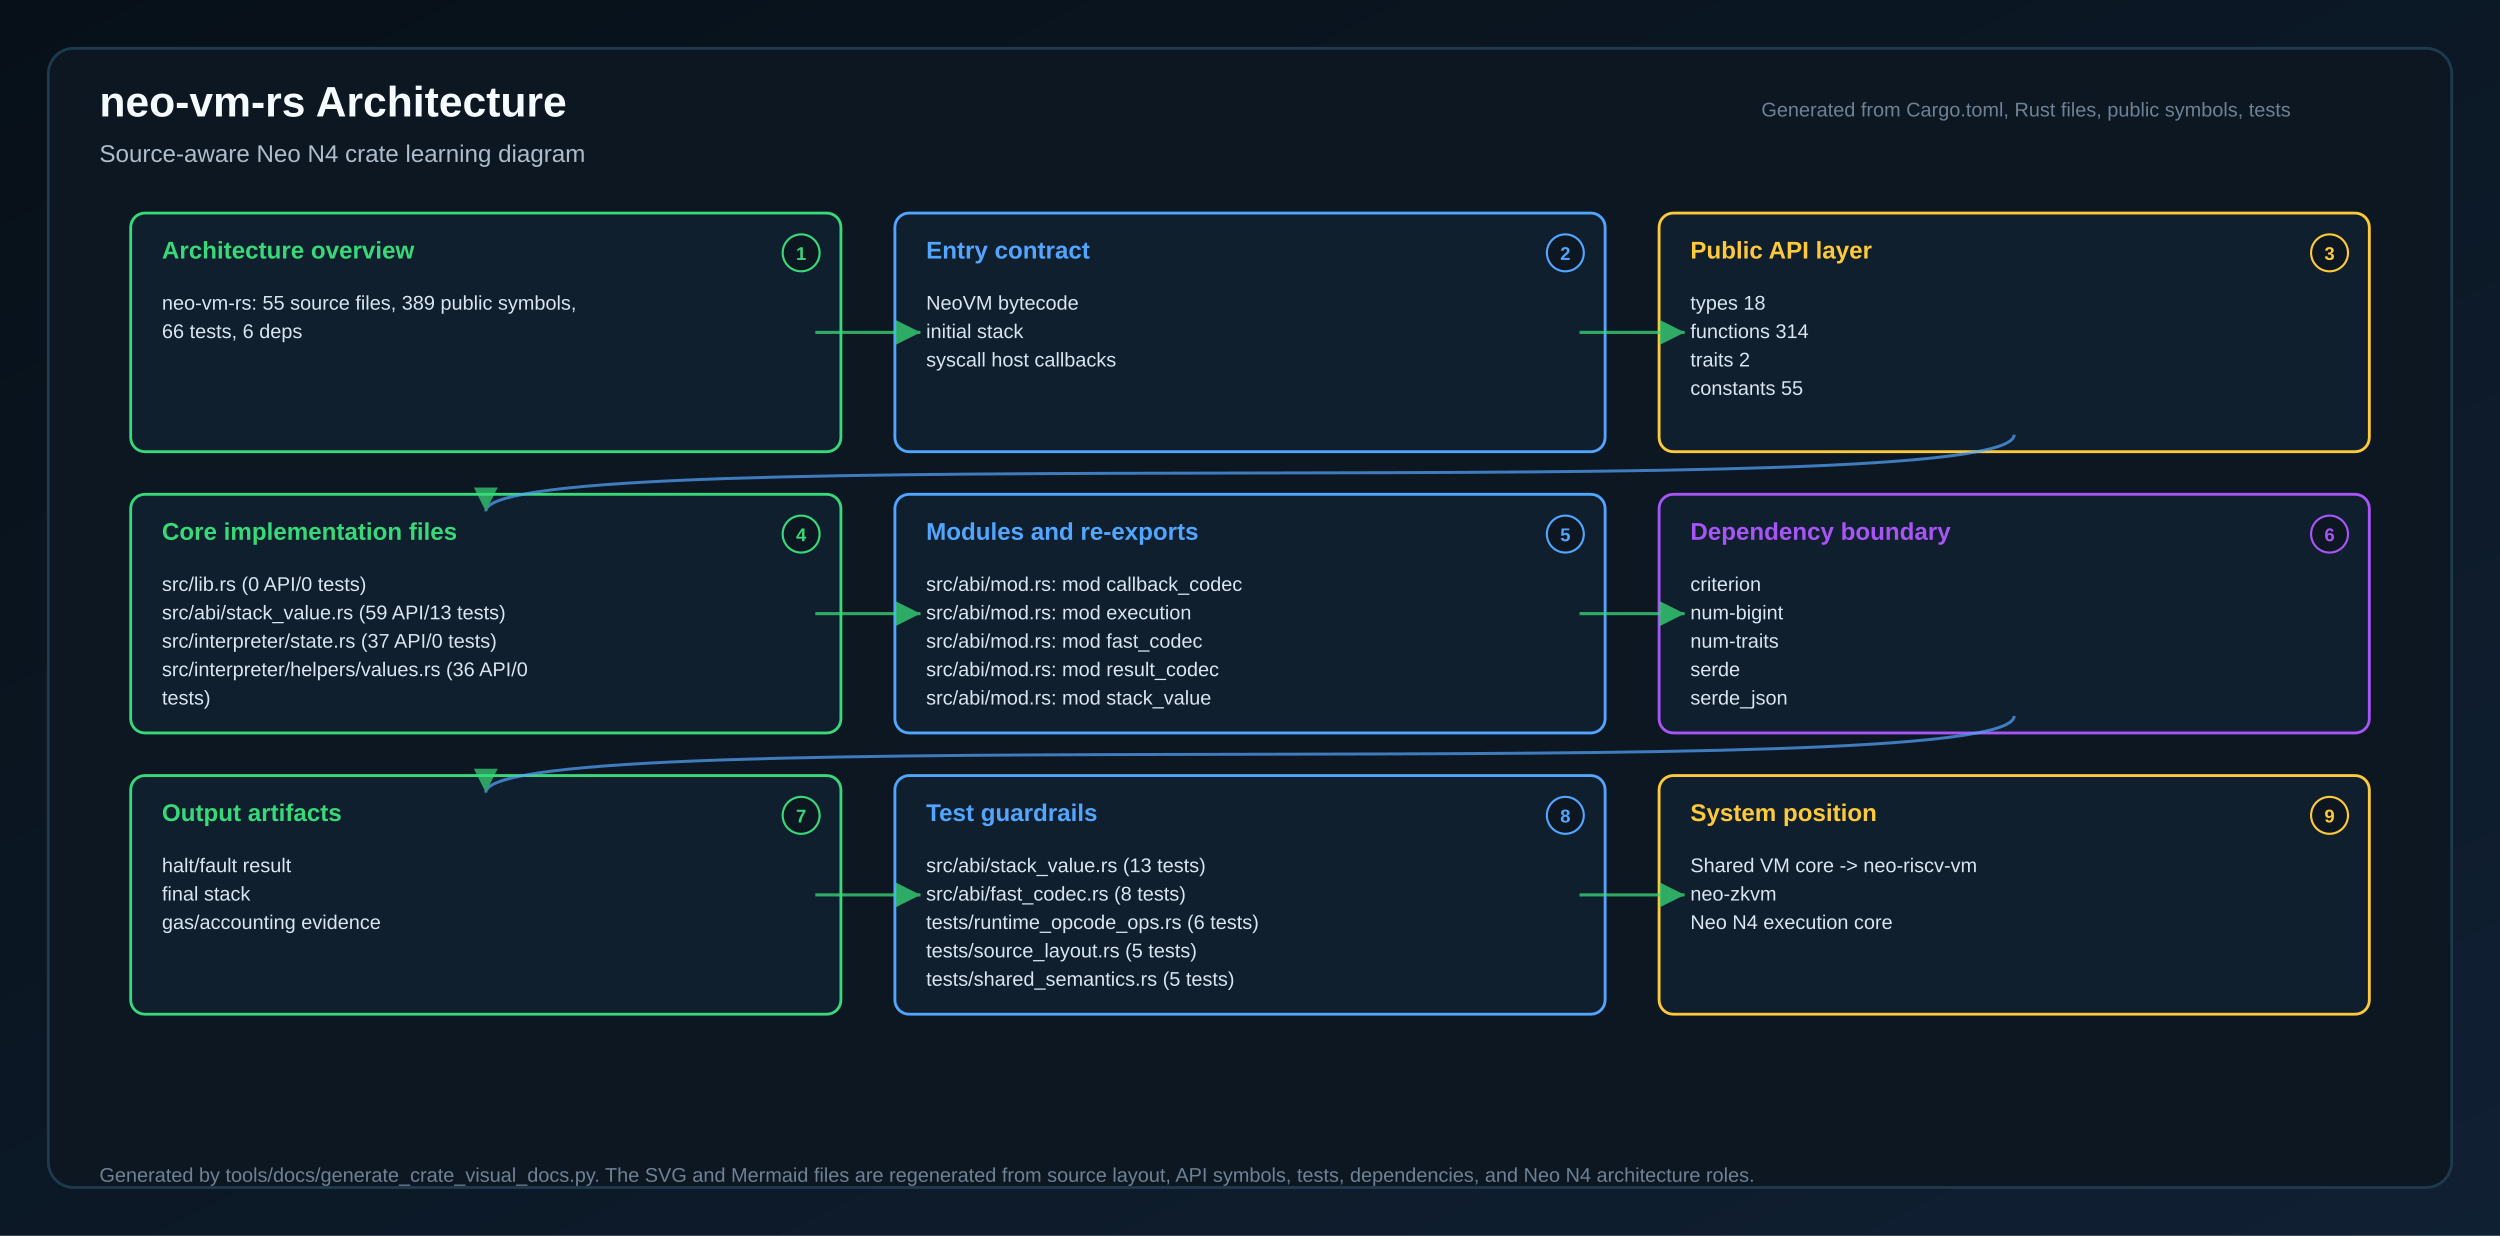
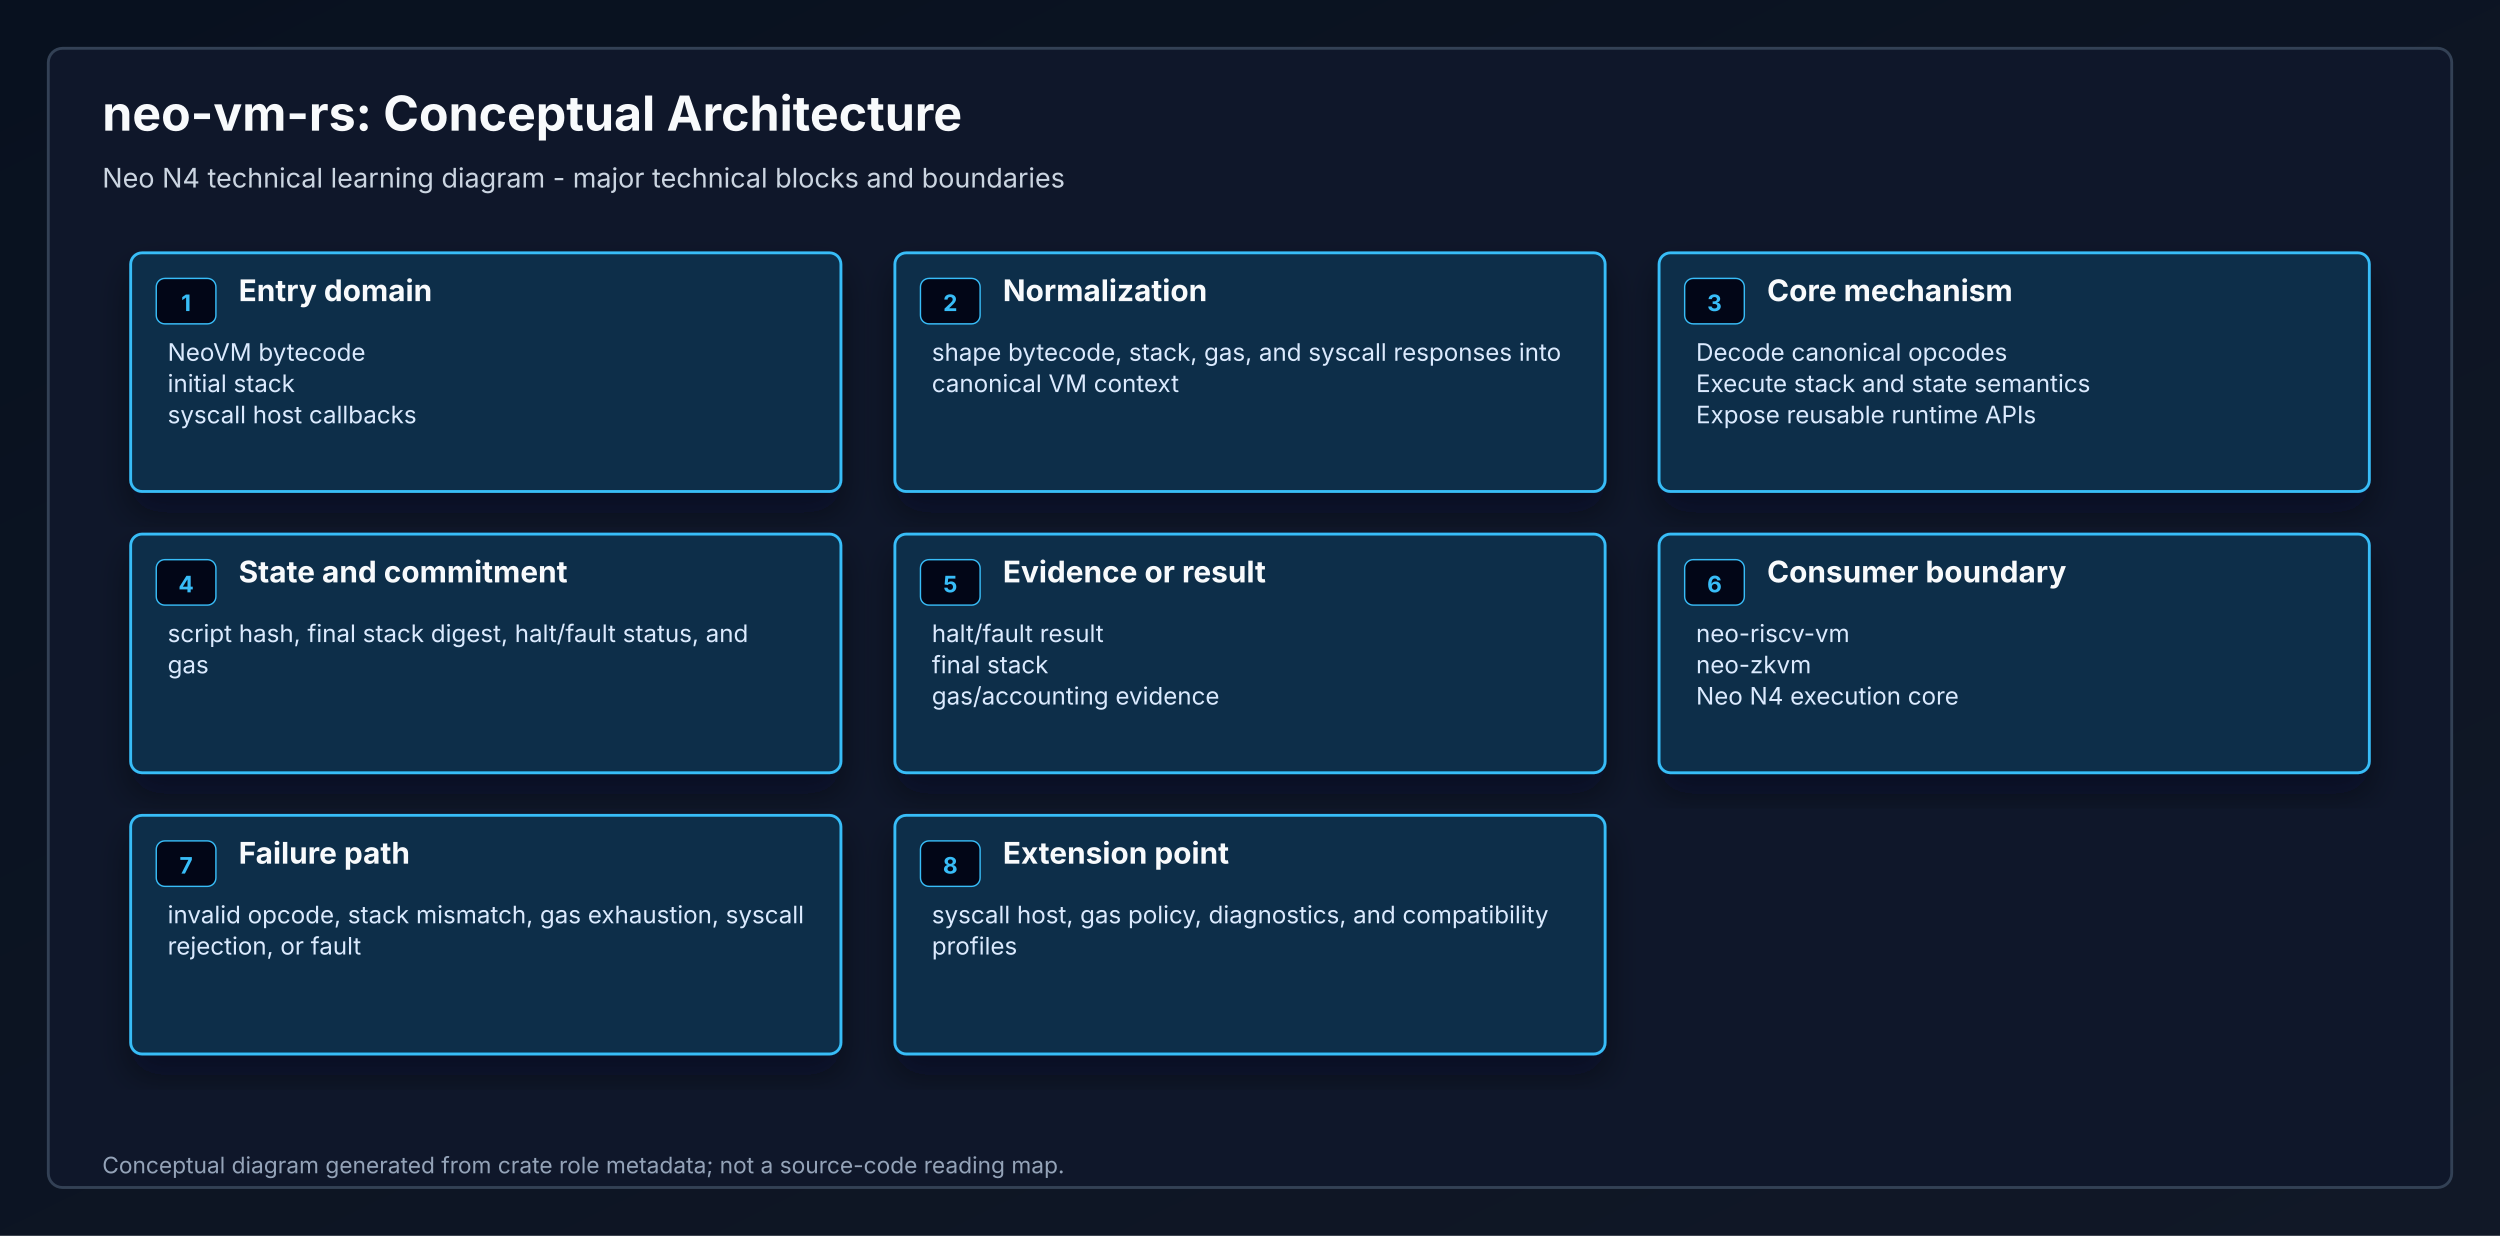
- <svg xmlns="http://www.w3.org/2000/svg" width="1760" height="870" viewBox="0 0 1760 870" role="img" aria-label="neo-vm-rs Architecture">
+ <svg xmlns="http://www.w3.org/2000/svg" width="1760" height="870" viewBox="0 0 1760 870" role="img" aria-label="neo-vm-rs Conceptual Architecture">
  <defs>
-     <linearGradient id="bg" x1="0" x2="1" y1="0" y2="1">
-       <stop offset="0" stop-color="#071018" />
-       <stop offset="1" stop-color="#102033" />
+     <linearGradient id="bg" x1="0" y1="0" x2="1" y2="1">
+       <stop offset="0%" stop-color="#08111f" />
+       <stop offset="100%" stop-color="#111827" />
    </linearGradient>
-     <marker id="arrow" markerWidth="12" markerHeight="12" refX="10" refY="6" orient="auto">
-       <path d="M2,2 L10,6 L2,10 Z" fill="#38d978" />
-     </marker>
+     <filter id="shadow" x="-15%" y="-15%" width="130%" height="130%">
+       <feDropShadow dx="0" dy="14" stdDeviation="12" flood-color="#020617" flood-opacity="0.42" />
+     </filter>
  </defs>
-   <rect x="0" y="0" width="1760" height="870" fill="url(#bg)" />
-   <rect x="34" y="34" width="1692" height="802" rx="18" fill="#0c1722" stroke="#1e3a4d" stroke-width="2" />
-   <text x="70" y="82" fill="#f6fbff" font-size="30" font-family="Segoe UI, Arial, sans-serif" font-weight="700">neo-vm-rs Architecture</text>
-   <text x="70" y="114" fill="#aebdcc" font-size="17" font-family="Segoe UI, Arial, sans-serif">Source-aware Neo N4 crate learning diagram</text>
-   <text x="1240" y="82" fill="#6f8194" font-size="14" font-family="Segoe UI, Arial, sans-serif">Generated from Cargo.toml, Rust files, public symbols, tests</text>
-   <rect x="92" y="150" width="500" height="168" rx="10" fill="#101f2d" stroke="#38d978" stroke-width="2" />
-   <circle cx="564" cy="178" r="13" fill="#0c1722" stroke="#38d978" stroke-width="1.5" />
-   <text x="564" y="183" text-anchor="middle" fill="#38d978" font-size="13" font-family="Segoe UI, Arial, sans-serif" font-weight="700">1</text>
-   <text x="114" y="182" fill="#38d978" font-size="17" font-family="Segoe UI, Arial, sans-serif" font-weight="700">Architecture overview</text>
-   <text x="114" y="218" fill="#d9e6f2" font-size="14" font-family="Segoe UI, Arial, sans-serif">neo-vm-rs: 55 source files, 389 public symbols,</text>
-   <text x="114" y="238" fill="#d9e6f2" font-size="14" font-family="Segoe UI, Arial, sans-serif">66 tests, 6 deps</text>
-   <rect x="630" y="150" width="500" height="168" rx="10" fill="#101f2d" stroke="#52a6ff" stroke-width="2" />
-   <circle cx="1102" cy="178" r="13" fill="#0c1722" stroke="#52a6ff" stroke-width="1.5" />
-   <text x="1102" y="183" text-anchor="middle" fill="#52a6ff" font-size="13" font-family="Segoe UI, Arial, sans-serif" font-weight="700">2</text>
-   <text x="652" y="182" fill="#52a6ff" font-size="17" font-family="Segoe UI, Arial, sans-serif" font-weight="700">Entry contract</text>
-   <text x="652" y="218" fill="#d9e6f2" font-size="14" font-family="Segoe UI, Arial, sans-serif">NeoVM bytecode</text>
-   <text x="652" y="238" fill="#d9e6f2" font-size="14" font-family="Segoe UI, Arial, sans-serif">initial stack</text>
-   <text x="652" y="258" fill="#d9e6f2" font-size="14" font-family="Segoe UI, Arial, sans-serif">syscall host callbacks</text>
-   <rect x="1168" y="150" width="500" height="168" rx="10" fill="#101f2d" stroke="#ffca3a" stroke-width="2" />
-   <circle cx="1640" cy="178" r="13" fill="#0c1722" stroke="#ffca3a" stroke-width="1.5" />
-   <text x="1640" y="183" text-anchor="middle" fill="#ffca3a" font-size="13" font-family="Segoe UI, Arial, sans-serif" font-weight="700">3</text>
-   <text x="1190" y="182" fill="#ffca3a" font-size="17" font-family="Segoe UI, Arial, sans-serif" font-weight="700">Public API layer</text>
-   <text x="1190" y="218" fill="#d9e6f2" font-size="14" font-family="Segoe UI, Arial, sans-serif">types 18</text>
-   <text x="1190" y="238" fill="#d9e6f2" font-size="14" font-family="Segoe UI, Arial, sans-serif">functions 314</text>
-   <text x="1190" y="258" fill="#d9e6f2" font-size="14" font-family="Segoe UI, Arial, sans-serif">traits 2</text>
-   <text x="1190" y="278" fill="#d9e6f2" font-size="14" font-family="Segoe UI, Arial, sans-serif">constants 55</text>
-   <rect x="92" y="348" width="500" height="168" rx="10" fill="#101f2d" stroke="#38d978" stroke-width="2" />
-   <circle cx="564" cy="376" r="13" fill="#0c1722" stroke="#38d978" stroke-width="1.5" />
-   <text x="564" y="381" text-anchor="middle" fill="#38d978" font-size="13" font-family="Segoe UI, Arial, sans-serif" font-weight="700">4</text>
-   <text x="114" y="380" fill="#38d978" font-size="17" font-family="Segoe UI, Arial, sans-serif" font-weight="700">Core implementation files</text>
-   <text x="114" y="416" fill="#d9e6f2" font-size="14" font-family="Segoe UI, Arial, sans-serif">src/lib.rs (0 API/0 tests)</text>
-   <text x="114" y="436" fill="#d9e6f2" font-size="14" font-family="Segoe UI, Arial, sans-serif">src/abi/stack_value.rs (59 API/13 tests)</text>
-   <text x="114" y="456" fill="#d9e6f2" font-size="14" font-family="Segoe UI, Arial, sans-serif">src/interpreter/state.rs (37 API/0 tests)</text>
-   <text x="114" y="476" fill="#d9e6f2" font-size="14" font-family="Segoe UI, Arial, sans-serif">src/interpreter/helpers/values.rs (36 API/0</text>
-   <text x="114" y="496" fill="#d9e6f2" font-size="14" font-family="Segoe UI, Arial, sans-serif">tests)</text>
-   <rect x="630" y="348" width="500" height="168" rx="10" fill="#101f2d" stroke="#52a6ff" stroke-width="2" />
-   <circle cx="1102" cy="376" r="13" fill="#0c1722" stroke="#52a6ff" stroke-width="1.5" />
-   <text x="1102" y="381" text-anchor="middle" fill="#52a6ff" font-size="13" font-family="Segoe UI, Arial, sans-serif" font-weight="700">5</text>
-   <text x="652" y="380" fill="#52a6ff" font-size="17" font-family="Segoe UI, Arial, sans-serif" font-weight="700">Modules and re-exports</text>
-   <text x="652" y="416" fill="#d9e6f2" font-size="14" font-family="Segoe UI, Arial, sans-serif">src/abi/mod.rs: mod callback_codec</text>
-   <text x="652" y="436" fill="#d9e6f2" font-size="14" font-family="Segoe UI, Arial, sans-serif">src/abi/mod.rs: mod execution</text>
-   <text x="652" y="456" fill="#d9e6f2" font-size="14" font-family="Segoe UI, Arial, sans-serif">src/abi/mod.rs: mod fast_codec</text>
-   <text x="652" y="476" fill="#d9e6f2" font-size="14" font-family="Segoe UI, Arial, sans-serif">src/abi/mod.rs: mod result_codec</text>
-   <text x="652" y="496" fill="#d9e6f2" font-size="14" font-family="Segoe UI, Arial, sans-serif">src/abi/mod.rs: mod stack_value</text>
-   <rect x="1168" y="348" width="500" height="168" rx="10" fill="#101f2d" stroke="#a855f7" stroke-width="2" />
-   <circle cx="1640" cy="376" r="13" fill="#0c1722" stroke="#a855f7" stroke-width="1.5" />
-   <text x="1640" y="381" text-anchor="middle" fill="#a855f7" font-size="13" font-family="Segoe UI, Arial, sans-serif" font-weight="700">6</text>
-   <text x="1190" y="380" fill="#a855f7" font-size="17" font-family="Segoe UI, Arial, sans-serif" font-weight="700">Dependency boundary</text>
-   <text x="1190" y="416" fill="#d9e6f2" font-size="14" font-family="Segoe UI, Arial, sans-serif">criterion</text>
-   <text x="1190" y="436" fill="#d9e6f2" font-size="14" font-family="Segoe UI, Arial, sans-serif">num-bigint</text>
-   <text x="1190" y="456" fill="#d9e6f2" font-size="14" font-family="Segoe UI, Arial, sans-serif">num-traits</text>
-   <text x="1190" y="476" fill="#d9e6f2" font-size="14" font-family="Segoe UI, Arial, sans-serif">serde</text>
-   <text x="1190" y="496" fill="#d9e6f2" font-size="14" font-family="Segoe UI, Arial, sans-serif">serde_json</text>
-   <rect x="92" y="546" width="500" height="168" rx="10" fill="#101f2d" stroke="#38d978" stroke-width="2" />
-   <circle cx="564" cy="574" r="13" fill="#0c1722" stroke="#38d978" stroke-width="1.5" />
-   <text x="564" y="579" text-anchor="middle" fill="#38d978" font-size="13" font-family="Segoe UI, Arial, sans-serif" font-weight="700">7</text>
-   <text x="114" y="578" fill="#38d978" font-size="17" font-family="Segoe UI, Arial, sans-serif" font-weight="700">Output artifacts</text>
-   <text x="114" y="614" fill="#d9e6f2" font-size="14" font-family="Segoe UI, Arial, sans-serif">halt/fault result</text>
-   <text x="114" y="634" fill="#d9e6f2" font-size="14" font-family="Segoe UI, Arial, sans-serif">final stack</text>
-   <text x="114" y="654" fill="#d9e6f2" font-size="14" font-family="Segoe UI, Arial, sans-serif">gas/accounting evidence</text>
-   <rect x="630" y="546" width="500" height="168" rx="10" fill="#101f2d" stroke="#52a6ff" stroke-width="2" />
-   <circle cx="1102" cy="574" r="13" fill="#0c1722" stroke="#52a6ff" stroke-width="1.5" />
-   <text x="1102" y="579" text-anchor="middle" fill="#52a6ff" font-size="13" font-family="Segoe UI, Arial, sans-serif" font-weight="700">8</text>
-   <text x="652" y="578" fill="#52a6ff" font-size="17" font-family="Segoe UI, Arial, sans-serif" font-weight="700">Test guardrails</text>
-   <text x="652" y="614" fill="#d9e6f2" font-size="14" font-family="Segoe UI, Arial, sans-serif">src/abi/stack_value.rs (13 tests)</text>
-   <text x="652" y="634" fill="#d9e6f2" font-size="14" font-family="Segoe UI, Arial, sans-serif">src/abi/fast_codec.rs (8 tests)</text>
-   <text x="652" y="654" fill="#d9e6f2" font-size="14" font-family="Segoe UI, Arial, sans-serif">tests/runtime_opcode_ops.rs (6 tests)</text>
-   <text x="652" y="674" fill="#d9e6f2" font-size="14" font-family="Segoe UI, Arial, sans-serif">tests/source_layout.rs (5 tests)</text>
-   <text x="652" y="694" fill="#d9e6f2" font-size="14" font-family="Segoe UI, Arial, sans-serif">tests/shared_semantics.rs (5 tests)</text>
-   <rect x="1168" y="546" width="500" height="168" rx="10" fill="#101f2d" stroke="#ffca3a" stroke-width="2" />
-   <circle cx="1640" cy="574" r="13" fill="#0c1722" stroke="#ffca3a" stroke-width="1.5" />
-   <text x="1640" y="579" text-anchor="middle" fill="#ffca3a" font-size="13" font-family="Segoe UI, Arial, sans-serif" font-weight="700">9</text>
-   <text x="1190" y="578" fill="#ffca3a" font-size="17" font-family="Segoe UI, Arial, sans-serif" font-weight="700">System position</text>
-   <text x="1190" y="614" fill="#d9e6f2" font-size="14" font-family="Segoe UI, Arial, sans-serif">Shared VM core -&gt; neo-riscv-vm</text>
-   <text x="1190" y="634" fill="#d9e6f2" font-size="14" font-family="Segoe UI, Arial, sans-serif">neo-zkvm</text>
-   <text x="1190" y="654" fill="#d9e6f2" font-size="14" font-family="Segoe UI, Arial, sans-serif">Neo N4 execution core</text>
-   <line x1="574" y1="234" x2="648" y2="234" stroke="#38d978" stroke-width="2.2" marker-end="url(#arrow)" opacity="0.75" />
-   <line x1="1112" y1="234" x2="1186" y2="234" stroke="#38d978" stroke-width="2.2" marker-end="url(#arrow)" opacity="0.75" />
-   <line x1="574" y1="432" x2="648" y2="432" stroke="#38d978" stroke-width="2.2" marker-end="url(#arrow)" opacity="0.75" />
-   <line x1="1112" y1="432" x2="1186" y2="432" stroke="#38d978" stroke-width="2.2" marker-end="url(#arrow)" opacity="0.75" />
-   <line x1="574" y1="630" x2="648" y2="630" stroke="#38d978" stroke-width="2.2" marker-end="url(#arrow)" opacity="0.75" />
-   <line x1="1112" y1="630" x2="1186" y2="630" stroke="#38d978" stroke-width="2.2" marker-end="url(#arrow)" opacity="0.75" />
-   <path d="M1418 306 C1418 358, 342 308, 342 360" stroke="#52a6ff" stroke-width="2.1" fill="none" marker-end="url(#arrow)" opacity="0.7" />
-   <path d="M1418 504 C1418 556, 342 506, 342 558" stroke="#52a6ff" stroke-width="2.1" fill="none" marker-end="url(#arrow)" opacity="0.7" />
-   <text x="70" y="832" fill="#6f8194" font-size="14" font-family="Segoe UI, Arial, sans-serif">Generated by tools/docs/generate_crate_visual_docs.py. The SVG and Mermaid files are regenerated from source layout, API symbols, tests, dependencies, and Neo N4 architecture roles.</text>
+   <rect width="1760" height="100%" fill="url(#bg)" />
+   <rect x="34" y="34" width="1692" height="802" rx="10" fill="#0f172a" stroke="#334155" stroke-width="2" />
+   <text x="72" y="92" fill="#f8fafc" font-family="Inter,Segoe UI,Arial,sans-serif" font-size="34" font-weight="700">neo-vm-rs: Conceptual Architecture</text>
+   <text x="72" y="132" fill="#cbd5e1" font-family="Inter,Segoe UI,Arial,sans-serif" font-size="19">Neo N4 technical learning diagram - major technical blocks and boundaries</text>
+   <rect x="92" y="178" width="500" height="168" rx="8" fill="#082f49" stroke="#38bdf8" stroke-width="2" filter="url(#shadow)" />
+   <rect x="110" y="196" width="42" height="32" rx="6" fill="#020617" stroke="#38bdf8" stroke-width="1" />
+   <text x="131" y="219" text-anchor="middle" fill="#38bdf8" font-family="Inter,Segoe UI,Arial,sans-serif" font-size="16" font-weight="700">1</text>
+   <text x="168" y="212" fill="#f8fafc" font-family="Inter,Segoe UI,Arial,sans-serif" font-size="21" font-weight="700">Entry domain</text>
+   <text x="118" y="254" fill="#dbeafe" font-family="Inter,Segoe UI,Arial,sans-serif" font-size="17">NeoVM bytecode</text>
+   <text x="118" y="276" fill="#dbeafe" font-family="Inter,Segoe UI,Arial,sans-serif" font-size="17">initial stack</text>
+   <text x="118" y="298" fill="#dbeafe" font-family="Inter,Segoe UI,Arial,sans-serif" font-size="17">syscall host callbacks</text>
+   <rect x="630" y="178" width="500" height="168" rx="8" fill="#082f49" stroke="#38bdf8" stroke-width="2" filter="url(#shadow)" />
+   <rect x="648" y="196" width="42" height="32" rx="6" fill="#020617" stroke="#38bdf8" stroke-width="1" />
+   <text x="669" y="219" text-anchor="middle" fill="#38bdf8" font-family="Inter,Segoe UI,Arial,sans-serif" font-size="16" font-weight="700">2</text>
+   <text x="706" y="212" fill="#f8fafc" font-family="Inter,Segoe UI,Arial,sans-serif" font-size="21" font-weight="700">Normalization</text>
+   <text x="656" y="254" fill="#dbeafe" font-family="Inter,Segoe UI,Arial,sans-serif" font-size="17">shape bytecode, stack, gas, and syscall responses into</text>
+   <text x="656" y="276" fill="#dbeafe" font-family="Inter,Segoe UI,Arial,sans-serif" font-size="17">canonical VM context</text>
+   <rect x="1168" y="178" width="500" height="168" rx="8" fill="#082f49" stroke="#38bdf8" stroke-width="2" filter="url(#shadow)" />
+   <rect x="1186" y="196" width="42" height="32" rx="6" fill="#020617" stroke="#38bdf8" stroke-width="1" />
+   <text x="1207" y="219" text-anchor="middle" fill="#38bdf8" font-family="Inter,Segoe UI,Arial,sans-serif" font-size="16" font-weight="700">3</text>
+   <text x="1244" y="212" fill="#f8fafc" font-family="Inter,Segoe UI,Arial,sans-serif" font-size="21" font-weight="700">Core mechanism</text>
+   <text x="1194" y="254" fill="#dbeafe" font-family="Inter,Segoe UI,Arial,sans-serif" font-size="17">Decode canonical opcodes</text>
+   <text x="1194" y="276" fill="#dbeafe" font-family="Inter,Segoe UI,Arial,sans-serif" font-size="17">Execute stack and state semantics</text>
+   <text x="1194" y="298" fill="#dbeafe" font-family="Inter,Segoe UI,Arial,sans-serif" font-size="17">Expose reusable runtime APIs</text>
+   <rect x="92" y="376" width="500" height="168" rx="8" fill="#082f49" stroke="#38bdf8" stroke-width="2" filter="url(#shadow)" />
+   <rect x="110" y="394" width="42" height="32" rx="6" fill="#020617" stroke="#38bdf8" stroke-width="1" />
+   <text x="131" y="417" text-anchor="middle" fill="#38bdf8" font-family="Inter,Segoe UI,Arial,sans-serif" font-size="16" font-weight="700">4</text>
+   <text x="168" y="410" fill="#f8fafc" font-family="Inter,Segoe UI,Arial,sans-serif" font-size="21" font-weight="700">State and commitment</text>
+   <text x="118" y="452" fill="#dbeafe" font-family="Inter,Segoe UI,Arial,sans-serif" font-size="17">script hash, final stack digest, halt/fault status, and</text>
+   <text x="118" y="474" fill="#dbeafe" font-family="Inter,Segoe UI,Arial,sans-serif" font-size="17">gas</text>
+   <rect x="630" y="376" width="500" height="168" rx="8" fill="#082f49" stroke="#38bdf8" stroke-width="2" filter="url(#shadow)" />
+   <rect x="648" y="394" width="42" height="32" rx="6" fill="#020617" stroke="#38bdf8" stroke-width="1" />
+   <text x="669" y="417" text-anchor="middle" fill="#38bdf8" font-family="Inter,Segoe UI,Arial,sans-serif" font-size="16" font-weight="700">5</text>
+   <text x="706" y="410" fill="#f8fafc" font-family="Inter,Segoe UI,Arial,sans-serif" font-size="21" font-weight="700">Evidence or result</text>
+   <text x="656" y="452" fill="#dbeafe" font-family="Inter,Segoe UI,Arial,sans-serif" font-size="17">halt/fault result</text>
+   <text x="656" y="474" fill="#dbeafe" font-family="Inter,Segoe UI,Arial,sans-serif" font-size="17">final stack</text>
+   <text x="656" y="496" fill="#dbeafe" font-family="Inter,Segoe UI,Arial,sans-serif" font-size="17">gas/accounting evidence</text>
+   <rect x="1168" y="376" width="500" height="168" rx="8" fill="#082f49" stroke="#38bdf8" stroke-width="2" filter="url(#shadow)" />
+   <rect x="1186" y="394" width="42" height="32" rx="6" fill="#020617" stroke="#38bdf8" stroke-width="1" />
+   <text x="1207" y="417" text-anchor="middle" fill="#38bdf8" font-family="Inter,Segoe UI,Arial,sans-serif" font-size="16" font-weight="700">6</text>
+   <text x="1244" y="410" fill="#f8fafc" font-family="Inter,Segoe UI,Arial,sans-serif" font-size="21" font-weight="700">Consumer boundary</text>
+   <text x="1194" y="452" fill="#dbeafe" font-family="Inter,Segoe UI,Arial,sans-serif" font-size="17">neo-riscv-vm</text>
+   <text x="1194" y="474" fill="#dbeafe" font-family="Inter,Segoe UI,Arial,sans-serif" font-size="17">neo-zkvm</text>
+   <text x="1194" y="496" fill="#dbeafe" font-family="Inter,Segoe UI,Arial,sans-serif" font-size="17">Neo N4 execution core</text>
+   <rect x="92" y="574" width="500" height="168" rx="8" fill="#082f49" stroke="#38bdf8" stroke-width="2" filter="url(#shadow)" />
+   <rect x="110" y="592" width="42" height="32" rx="6" fill="#020617" stroke="#38bdf8" stroke-width="1" />
+   <text x="131" y="615" text-anchor="middle" fill="#38bdf8" font-family="Inter,Segoe UI,Arial,sans-serif" font-size="16" font-weight="700">7</text>
+   <text x="168" y="608" fill="#f8fafc" font-family="Inter,Segoe UI,Arial,sans-serif" font-size="21" font-weight="700">Failure path</text>
+   <text x="118" y="650" fill="#dbeafe" font-family="Inter,Segoe UI,Arial,sans-serif" font-size="17">invalid opcode, stack mismatch, gas exhaustion, syscall</text>
+   <text x="118" y="672" fill="#dbeafe" font-family="Inter,Segoe UI,Arial,sans-serif" font-size="17">rejection, or fault</text>
+   <rect x="630" y="574" width="500" height="168" rx="8" fill="#082f49" stroke="#38bdf8" stroke-width="2" filter="url(#shadow)" />
+   <rect x="648" y="592" width="42" height="32" rx="6" fill="#020617" stroke="#38bdf8" stroke-width="1" />
+   <text x="669" y="615" text-anchor="middle" fill="#38bdf8" font-family="Inter,Segoe UI,Arial,sans-serif" font-size="16" font-weight="700">8</text>
+   <text x="706" y="608" fill="#f8fafc" font-family="Inter,Segoe UI,Arial,sans-serif" font-size="21" font-weight="700">Extension point</text>
+   <text x="656" y="650" fill="#dbeafe" font-family="Inter,Segoe UI,Arial,sans-serif" font-size="17">syscall host, gas policy, diagnostics, and compatibility</text>
+   <text x="656" y="672" fill="#dbeafe" font-family="Inter,Segoe UI,Arial,sans-serif" font-size="17">profiles</text>
+   <text x="72" y="826" fill="#94a3b8" font-family="Inter,Segoe UI,Arial,sans-serif" font-size="16">Conceptual diagram generated from crate role metadata; not a source-code reading map.</text>
</svg>
